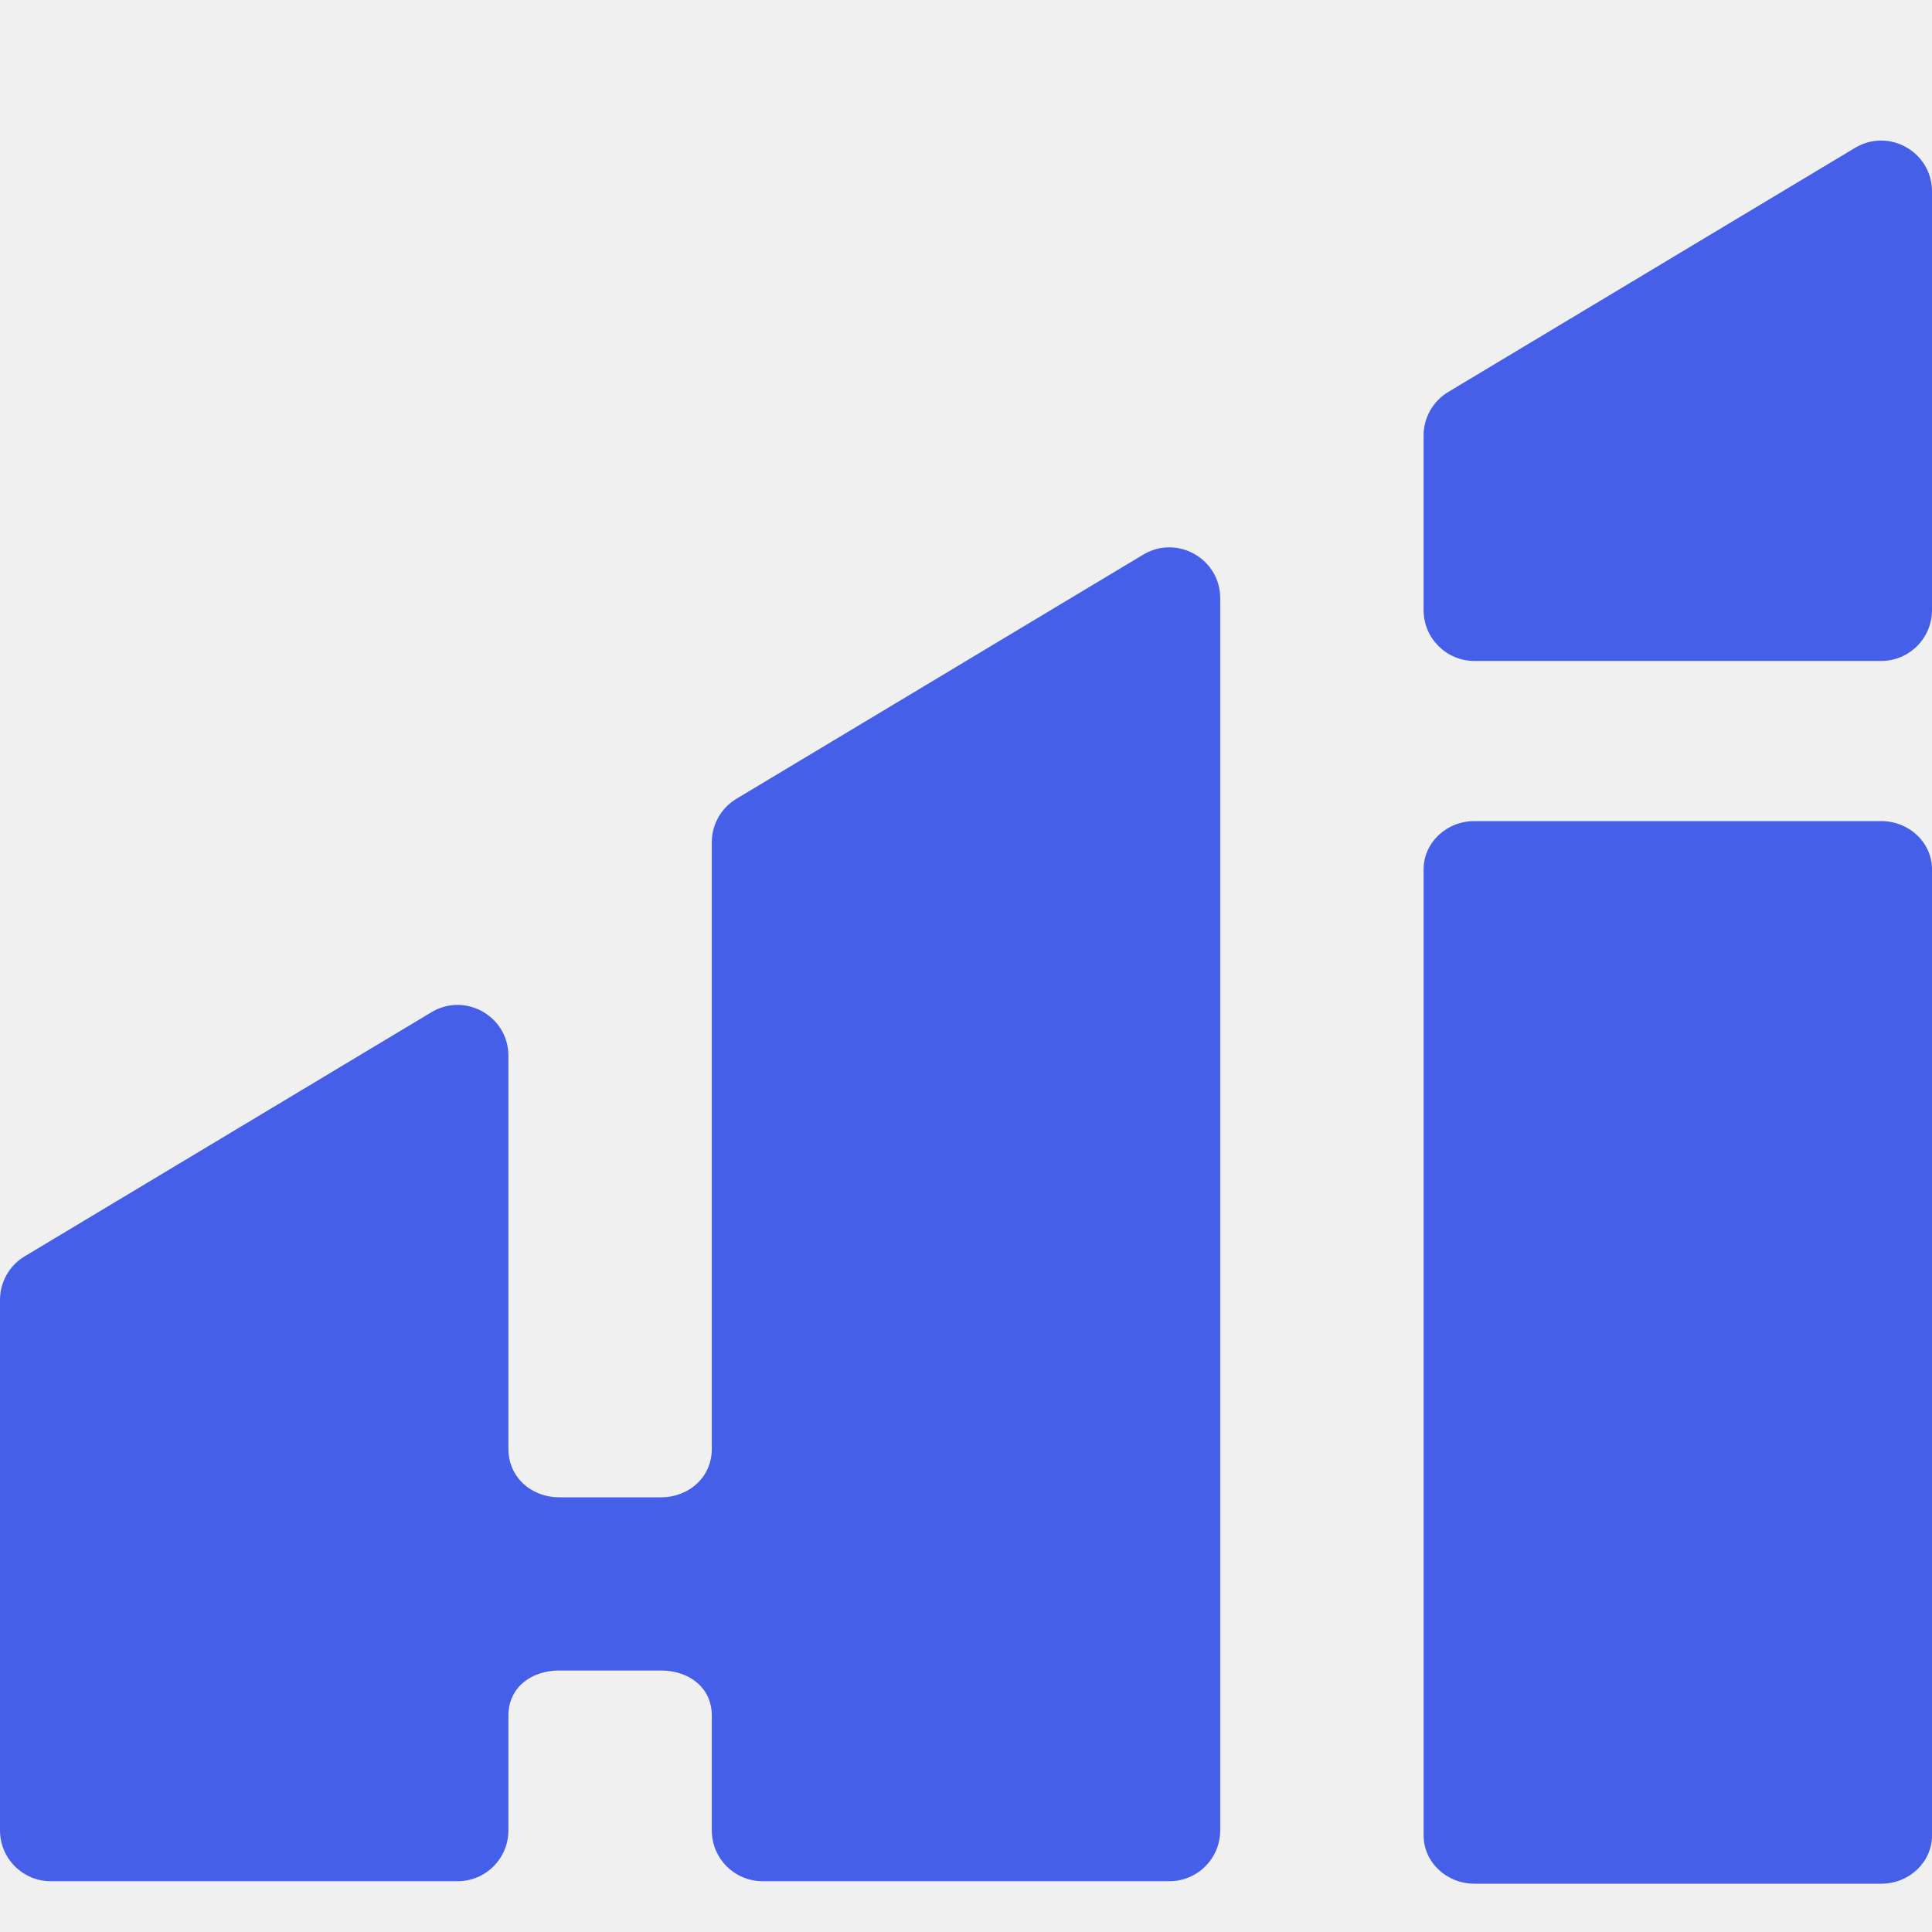
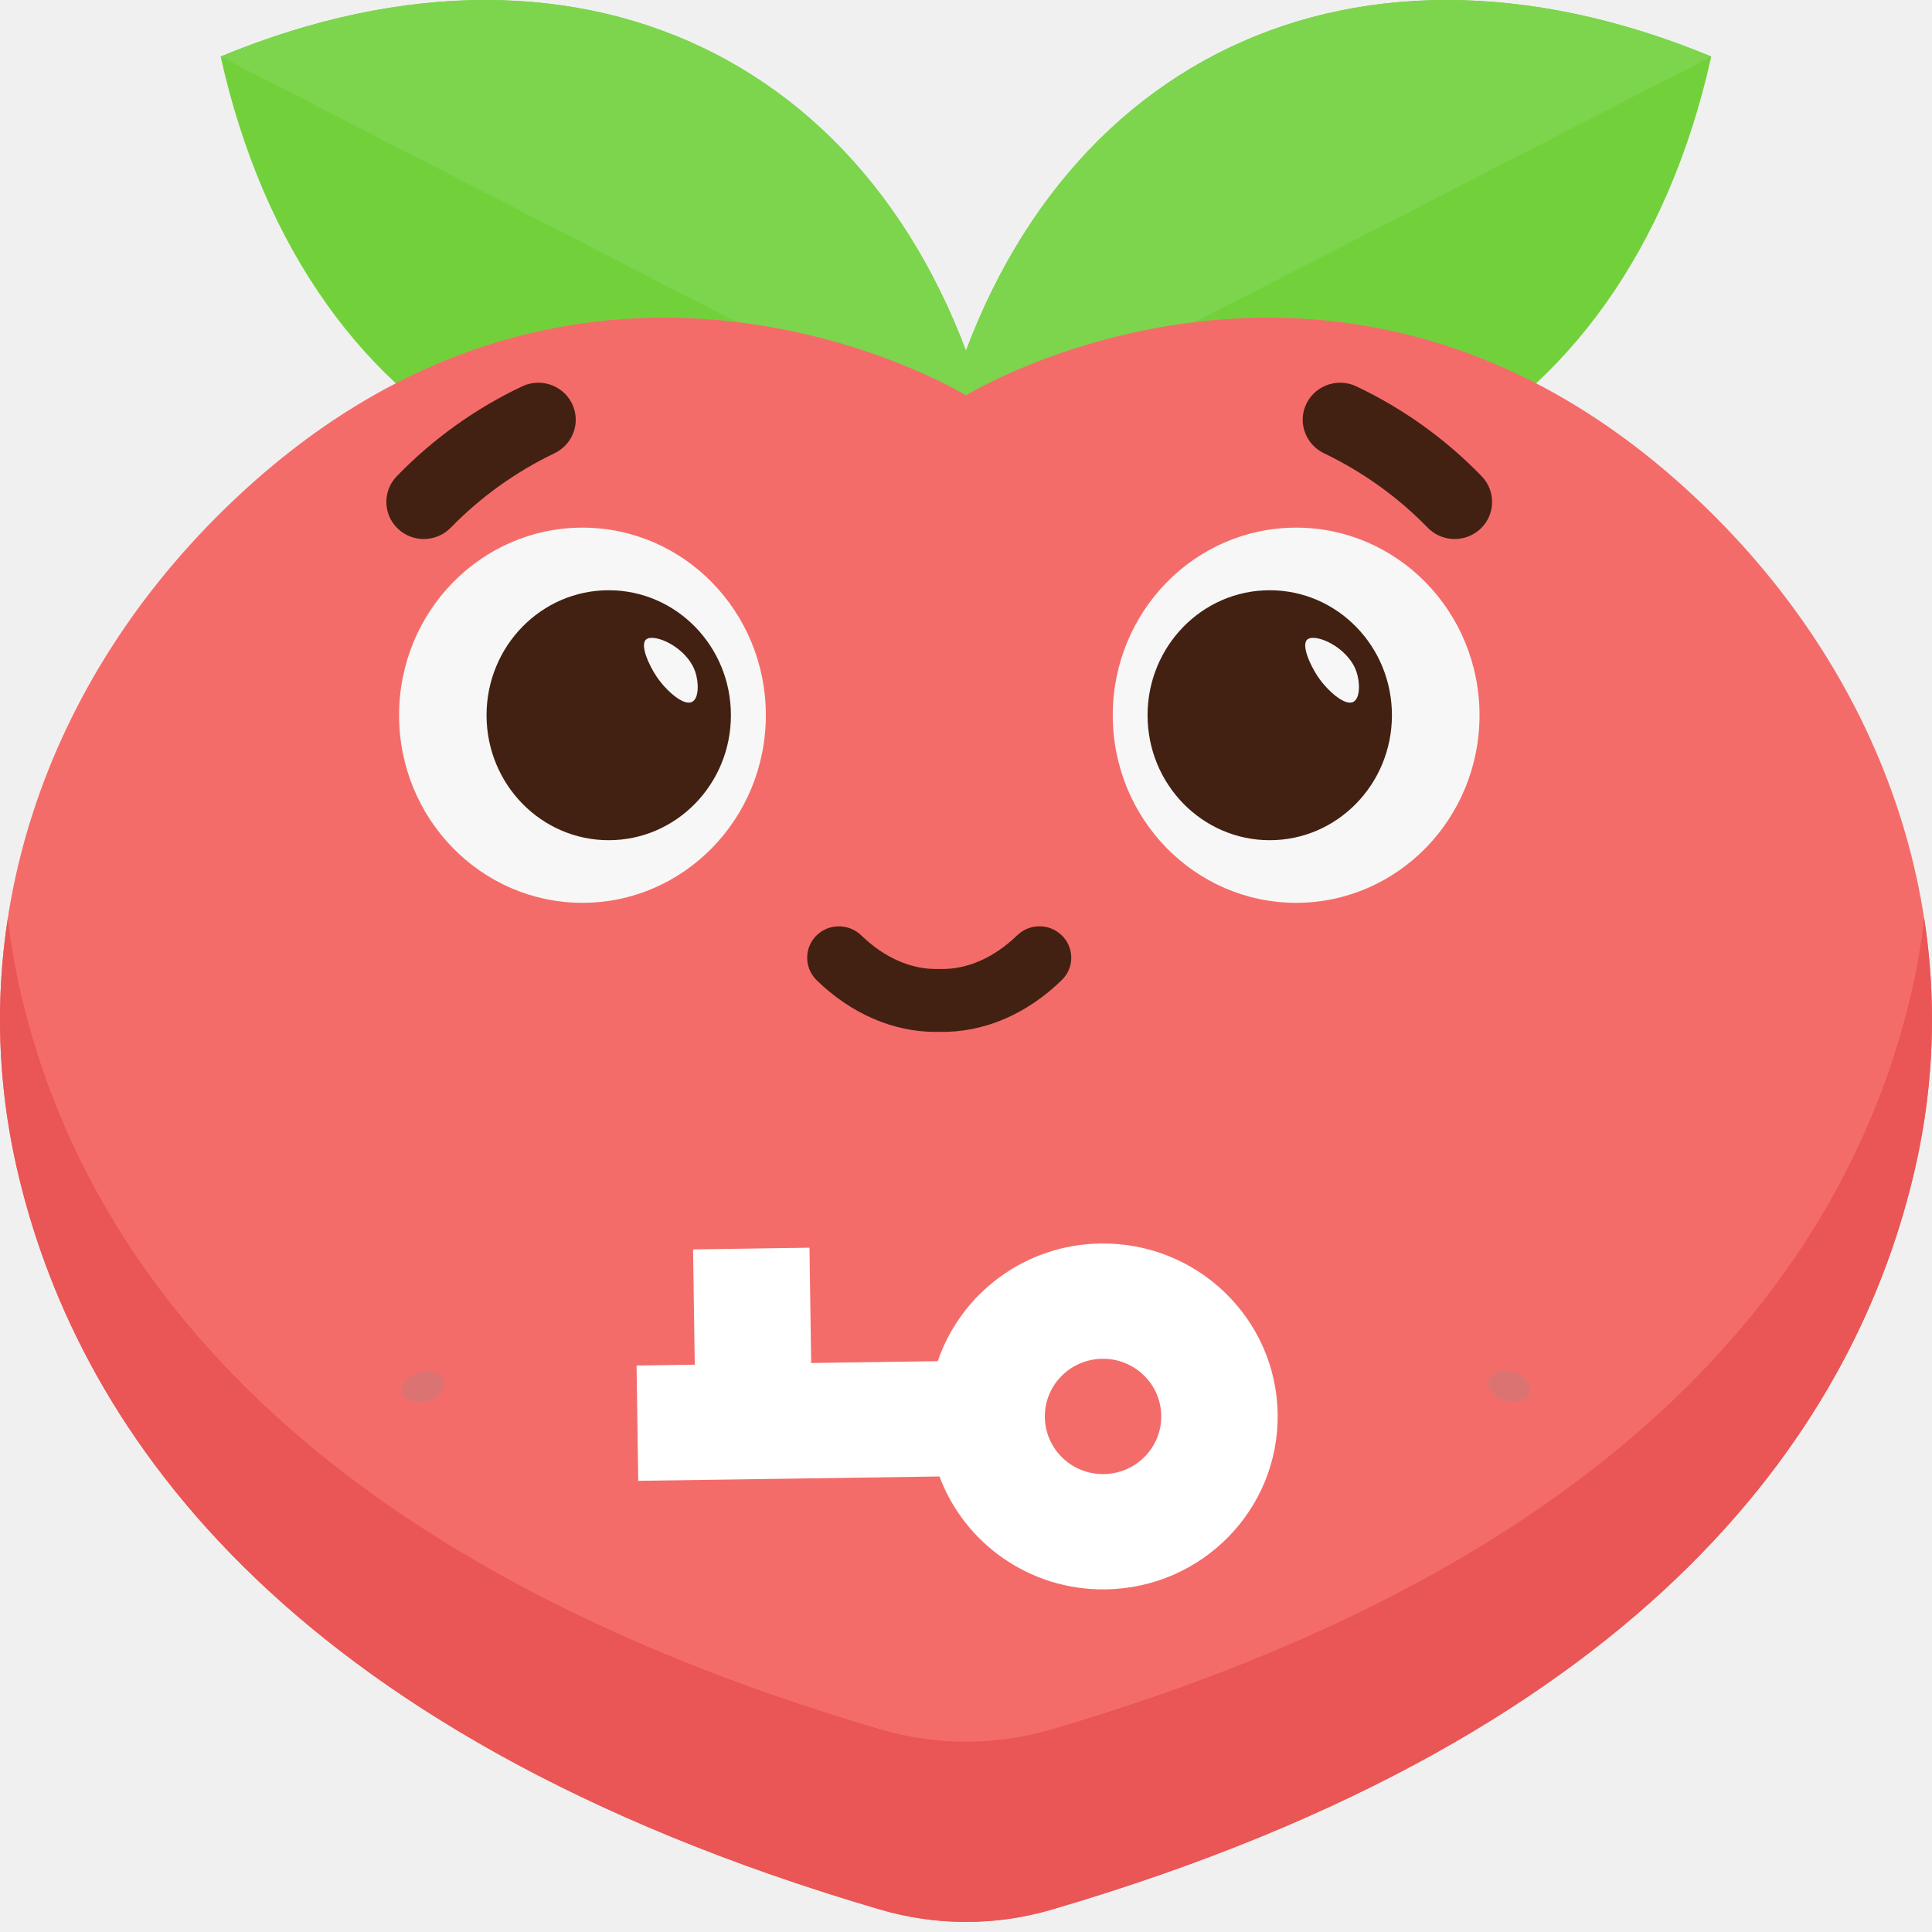
- <svg xmlns="http://www.w3.org/2000/svg" width="64" height="64" viewBox="0 0 64 64" fill="none">
-   <g clip-path="url(#clip0_408_56)">
-     <path d="M47.158 14.428C47.158 13.837 47.468 13.289 47.976 12.984L61.449 4.899C62.572 4.225 64 5.034 64 6.343V20.21C64 21.14 63.246 21.895 62.316 21.895H48.842C47.912 21.895 47.158 21.14 47.158 20.21V14.428Z" fill="#455FE9" />
-     <path fill-rule="evenodd" clip-rule="evenodd" d="M24.397 26.459C23.889 26.764 23.579 27.312 23.579 27.903V43.792L23.579 45.475L23.579 45.476L23.579 48C23.579 48.93 22.825 49.6 21.895 49.6H18.526C17.596 49.6 16.842 48.93 16.842 48V45.475V34.976C16.842 33.667 15.414 32.858 14.291 33.532L0.818 41.617C0.31 41.922 0 42.47 0 43.062V60.634C0 61.564 0.754 62.318 1.684 62.318H15.158C16.088 62.318 16.842 61.564 16.842 60.634V58.949V56.831C16.842 55.901 17.596 55.338 18.526 55.338H21.895C22.825 55.338 23.579 55.901 23.579 56.831V58.949L23.579 60.634C23.579 61.564 24.333 62.318 25.263 62.318H38.737C39.667 62.318 40.421 61.564 40.421 60.634V45.476V43.792V19.818C40.421 18.509 38.993 17.7 37.87 18.374L24.397 26.459Z" fill="#455FE9" />
-     <path d="M47.159 28.8V60.8C47.159 61.684 47.913 62.4 48.843 62.4H62.317C63.247 62.4 64.001 61.684 64.001 60.8V28.8C64.001 27.916 63.247 27.2 62.317 27.2H48.843C47.913 27.2 47.159 27.916 47.159 28.8Z" fill="#455FE9" />
-   </g>
-   <defs>
- 
- </defs>
+ <svg xmlns="http://www.w3.org/2000/svg" width="128" height="128" viewBox="0 0 128 128" fill="none">
+   <path d="M14.618 3.745C39.068 -6.387 60.363 4.568 66.057 30.203C41.607 40.335 20.312 29.38 14.618 3.745Z" fill="#72D13B" />
+   <path d="M66.057 30.203L14.618 3.746C39.068 -6.386 60.363 4.564 66.057 30.203Z" fill="#7DD54D" />
+   <path d="M113.377 3.745C88.927 -6.387 67.632 4.568 61.938 30.203C86.388 40.335 107.684 29.38 113.377 3.745Z" fill="#72D13B" />
+   <path d="M61.938 30.203L113.377 3.746C88.927 -6.386 67.632 4.564 61.938 30.203Z" fill="#7DD54D" />
+   <path d="M58.323 126.518C62.024 127.605 65.973 127.605 69.674 126.518C109.794 114.749 123.142 93.957 126.911 77.264C130.47 61.506 125.176 45.181 112.591 33.216C89.045 10.819 63.998 26.19 63.998 26.19C63.998 26.19 38.952 10.819 15.407 33.212C2.821 45.181 -2.473 61.502 1.086 77.259C4.855 93.957 18.203 114.749 58.323 126.518Z" fill="#F46C69" />
+   <path d="M126.912 77.263C123.142 93.962 109.795 114.748 69.674 126.517C65.973 127.604 62.025 127.604 58.324 126.517C18.203 114.748 4.856 93.957 1.086 77.263C-0.149 71.788 -0.319 66.245 0.517 60.842C0.696 62.397 0.962 63.952 1.311 65.503C5.067 82.142 18.368 102.856 58.347 114.58C62.033 115.662 65.969 115.662 69.656 114.58C109.634 102.852 122.931 82.138 126.691 65.503C127.04 63.952 127.307 62.397 127.485 60.842C128.317 66.245 128.151 71.788 126.912 77.263Z" fill="#EA5555" />
+   <path d="M28.303 92.84C29.063 92.623 29.555 92.02 29.402 91.494C29.249 90.968 28.509 90.718 27.748 90.935C26.988 91.152 26.496 91.754 26.649 92.28C26.802 92.806 27.543 93.057 28.303 92.84Z" fill="#DC7373" />
+   <path d="M101.363 92.246C101.516 91.72 101.024 91.117 100.264 90.9C99.503 90.683 98.763 90.934 98.61 91.46C98.457 91.986 98.949 92.589 99.709 92.805C100.469 93.023 101.21 92.772 101.363 92.246Z" fill="#DC7373" />
+   <path d="M38.59 59.814C45.3 59.814 50.739 54.249 50.739 47.385C50.739 40.521 45.3 34.957 38.59 34.957C31.88 34.957 26.44 40.521 26.44 47.385C26.44 54.249 31.88 59.814 38.59 59.814Z" fill="#F7F7F7" />
+   <path d="M40.33 55.666C44.801 55.666 48.425 51.959 48.425 47.386C48.425 42.812 44.801 39.105 40.33 39.105C35.859 39.105 32.235 42.812 32.235 47.386C32.235 51.959 35.859 55.666 40.33 55.666Z" fill="#422112" />
+   <path d="M85.873 59.814C92.583 59.814 98.022 54.249 98.022 47.385C98.022 40.521 92.583 34.957 85.873 34.957C79.163 34.957 73.724 40.521 73.724 47.385C73.724 54.249 79.163 59.814 85.873 59.814Z" fill="#F7F7F7" />
+   <path d="M84.124 55.666C88.595 55.666 92.219 51.959 92.219 47.386C92.219 42.812 88.595 39.105 84.124 39.105C79.653 39.105 76.029 42.812 76.029 47.386C76.029 51.959 79.653 55.666 84.124 55.666Z" fill="#422112" />
+   <path d="M61.999 68.367C59.157 68.367 56.383 67.153 54.115 64.952C53.183 64.051 53.284 62.537 54.336 61.773C55.171 61.168 56.324 61.259 57.063 61.973C58.587 63.451 60.383 64.247 62.164 64.197H62.224H62.283C64.065 64.247 65.86 63.451 67.385 61.973C68.124 61.255 69.276 61.163 70.112 61.773C71.154 62.528 71.273 64.033 70.35 64.929C68.018 67.203 65.153 68.431 62.224 68.363C62.146 68.367 62.072 68.367 61.999 68.367Z" fill="#422112" />
+   <path d="M26.538 35.183C25.39 34.283 25.275 32.6 26.285 31.554C28.669 29.09 31.483 27.07 34.592 25.597C35.909 24.97 37.489 25.606 37.994 26.966C38.435 28.157 37.884 29.481 36.727 30.035C34.178 31.254 31.828 32.941 29.862 34.961C28.976 35.87 27.539 35.965 26.538 35.183Z" fill="#422112" />
+   <path d="M97.914 35.183C99.062 34.283 99.177 32.6 98.167 31.554C95.784 29.09 92.969 27.07 89.861 25.597C88.543 24.97 86.963 25.606 86.458 26.966C86.017 28.157 86.569 29.481 87.726 30.035C90.274 31.254 92.625 32.941 94.59 34.961C95.476 35.87 96.913 35.965 97.914 35.183Z" fill="#422112" />
+   <path d="M43.503 44.828C44.109 45.728 45.275 46.797 45.854 46.501C46.313 46.265 46.309 45.21 46.051 44.478C45.473 42.849 43.31 41.922 42.801 42.372C42.383 42.745 43.012 44.1 43.503 44.828Z" fill="#F7F7F7" />
+   <path d="M87.312 44.828C87.918 45.728 89.084 46.797 89.662 46.501C90.122 46.265 90.117 45.21 89.86 44.478C89.281 42.849 87.119 41.922 86.609 42.372C86.192 42.745 86.82 44.1 87.312 44.828Z" fill="#F7F7F7" />
+   <path d="M62.242 97.82C63.898 102.246 68.216 105.373 73.248 105.3C79.64 105.208 84.741 100.006 84.648 93.675C84.555 87.345 79.302 82.293 72.91 82.385C67.878 82.458 63.654 85.709 62.13 90.181L53.742 90.302L53.63 82.664L45.917 82.776L46.03 90.414L42.174 90.47L42.286 98.108L62.242 97.82ZM73.023 90.023C75.153 89.993 76.904 91.677 76.935 93.787C76.967 95.897 75.266 97.631 73.136 97.662C71.005 97.693 69.254 96.009 69.223 93.898C69.192 91.788 70.892 90.054 73.023 90.023Z" fill="white" />
</svg>
